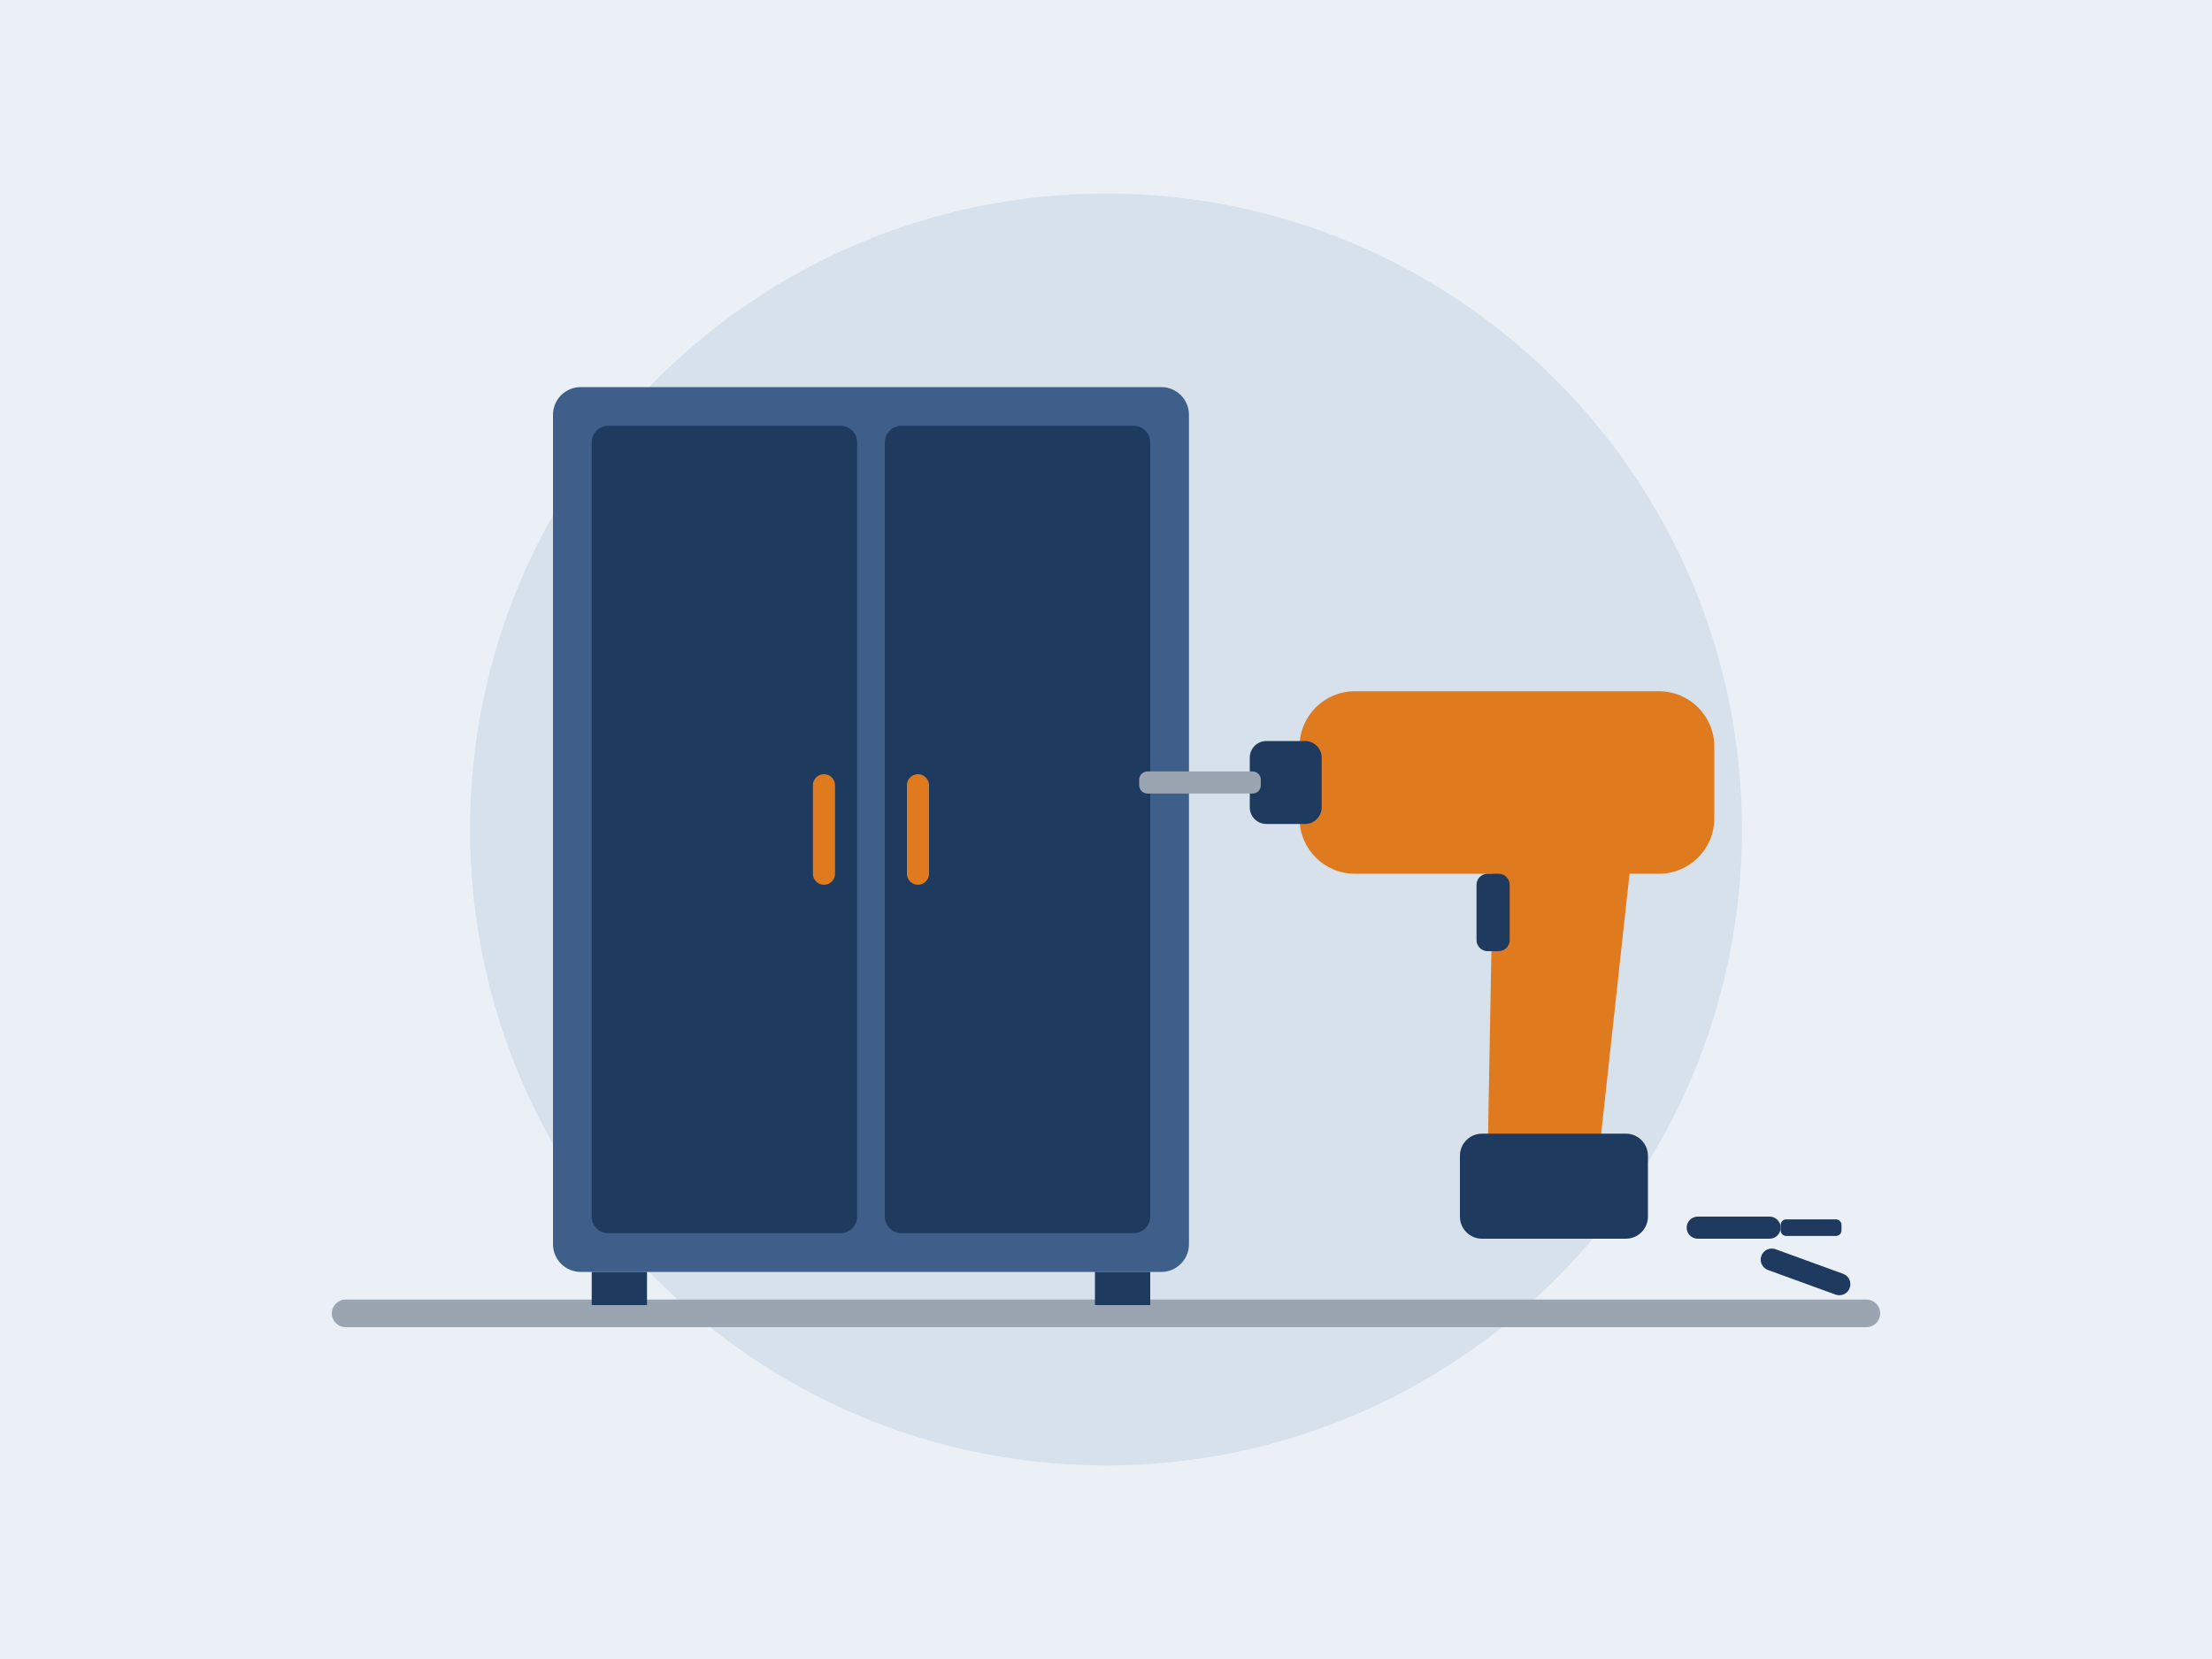
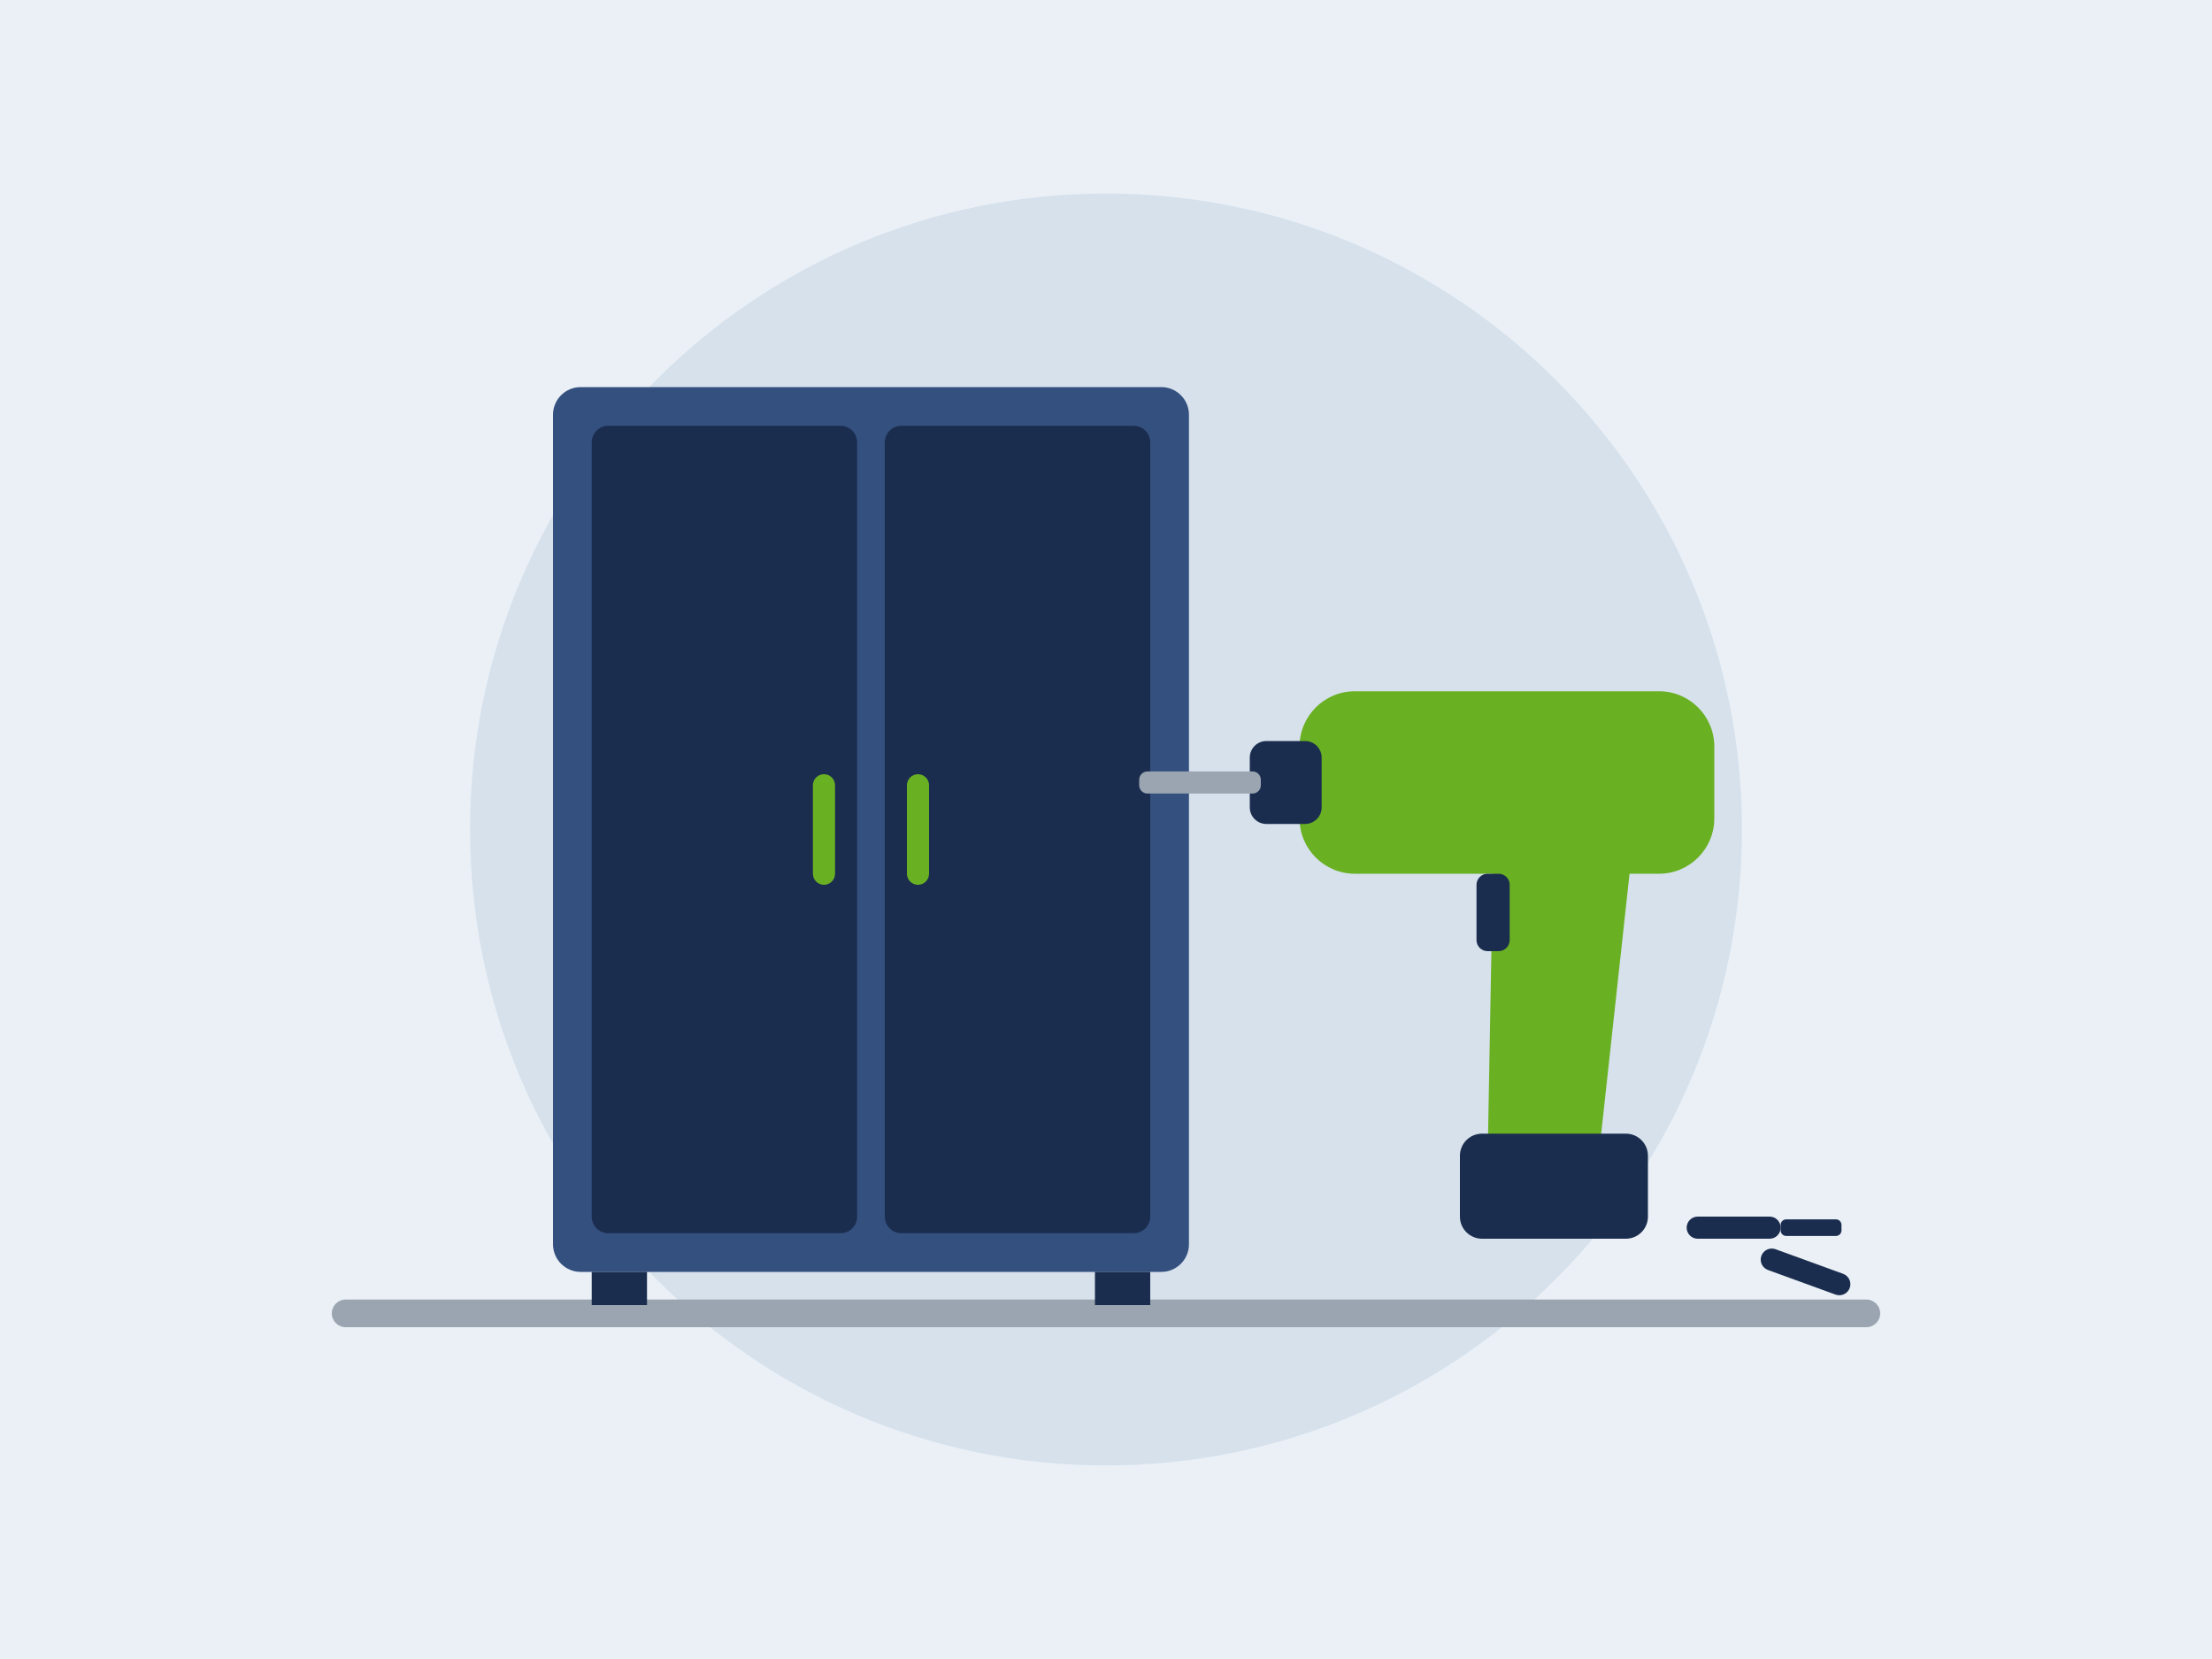
<svg xmlns="http://www.w3.org/2000/svg" width="800" height="600" viewBox="0 0 800 600">
  <rect width="800" height="600" fill="#eaf0f6" />
  <circle cx="400" cy="300" r="230" fill="#d6e1ec" />
  <rect x="120" y="470" width="560" height="10" rx="5" fill="#9aa5b1" />
-   <rect x="200" y="140" width="230" height="320" rx="10" fill="#3d5f8a" />
-   <rect x="214" y="154" width="96" height="292" rx="6" fill="#1f3a5f" />
-   <rect x="320" y="154" width="96" height="292" rx="6" fill="#1f3a5f" />
-   <rect x="294" y="280" width="8" height="40" rx="4" fill="#e07a1f" />
-   <rect x="328" y="280" width="8" height="40" rx="4" fill="#e07a1f" />
-   <rect x="214" y="460" width="20" height="12" fill="#1f3a5f" />
-   <rect x="396" y="460" width="20" height="12" fill="#1f3a5f" />
-   <rect x="470" y="250" width="150" height="66" rx="20" fill="#e07a1f" />
-   <rect x="452" y="268" width="26" height="30" rx="6" fill="#1f3a5f" />
+   <rect x="200" y="140" width="230" height="320" rx="10" fill="#34507e" />
+   <rect x="214" y="154" width="96" height="292" rx="6" fill="#1b2d4f" />
+   <rect x="320" y="154" width="96" height="292" rx="6" fill="#1b2d4f" />
+   <rect x="294" y="280" width="8" height="40" rx="4" fill="#6ab023" />
+   <rect x="328" y="280" width="8" height="40" rx="4" fill="#6ab023" />
+   <rect x="214" y="460" width="20" height="12" fill="#1b2d4f" />
+   <rect x="396" y="460" width="20" height="12" fill="#1b2d4f" />
+   <rect x="470" y="250" width="150" height="66" rx="20" fill="#6ab023" />
+   <rect x="452" y="268" width="26" height="30" rx="6" fill="#1b2d4f" />
  <rect x="412" y="279" width="44" height="8" rx="3" fill="#9aa5b1" />
-   <path d="M540 310h50l-12 110h-40z" fill="#e07a1f" />
-   <rect x="528" y="410" width="68" height="38" rx="8" fill="#1f3a5f" />
-   <rect x="534" y="316" width="12" height="28" rx="4" fill="#1f3a5f" />
-   <g fill="#1f3a5f">
+   <path d="M540 310h50l-12 110h-40z" fill="#6ab023" />
+   <rect x="528" y="410" width="68" height="38" rx="8" fill="#1b2d4f" />
+   <rect x="534" y="316" width="12" height="28" rx="4" fill="#1b2d4f" />
+   <g fill="#1b2d4f">
    <rect x="610" y="440" width="34" height="8" rx="4" />
    <rect x="644" y="441" width="22" height="6" rx="2" />
    <rect x="636" y="456" width="34" height="8" rx="4" transform="rotate(20 653 460)" />
  </g>
</svg>
